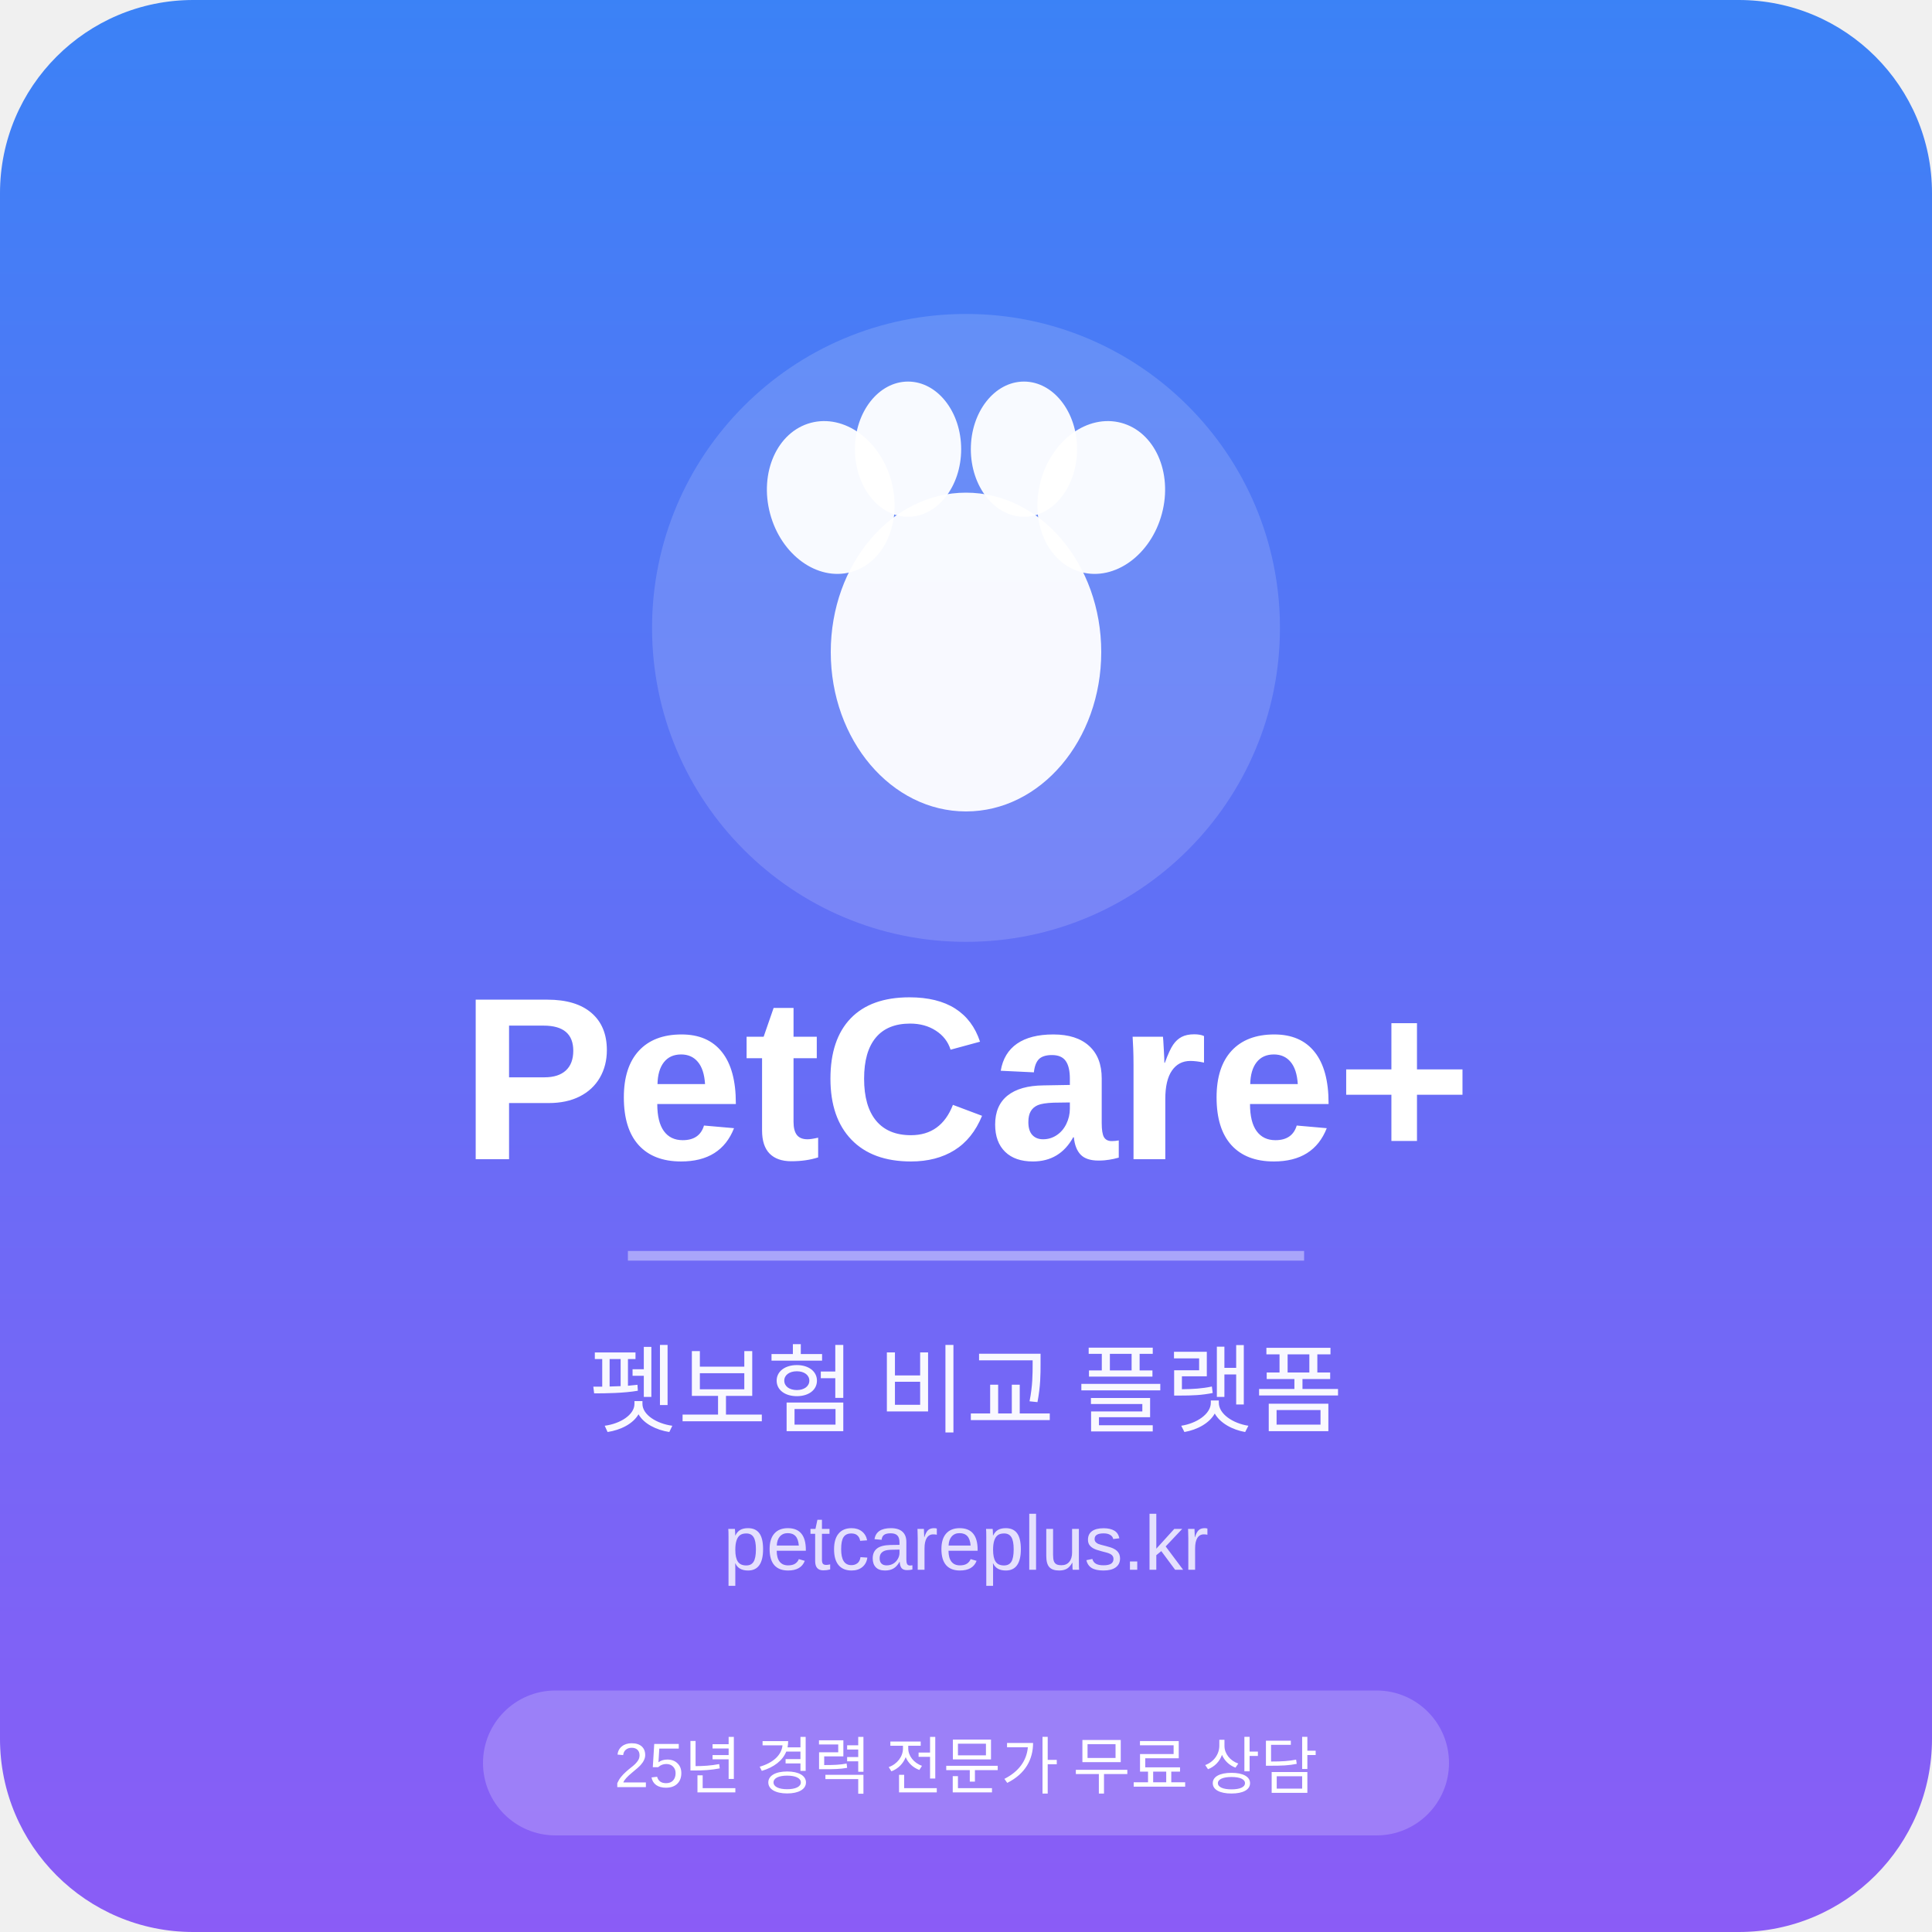
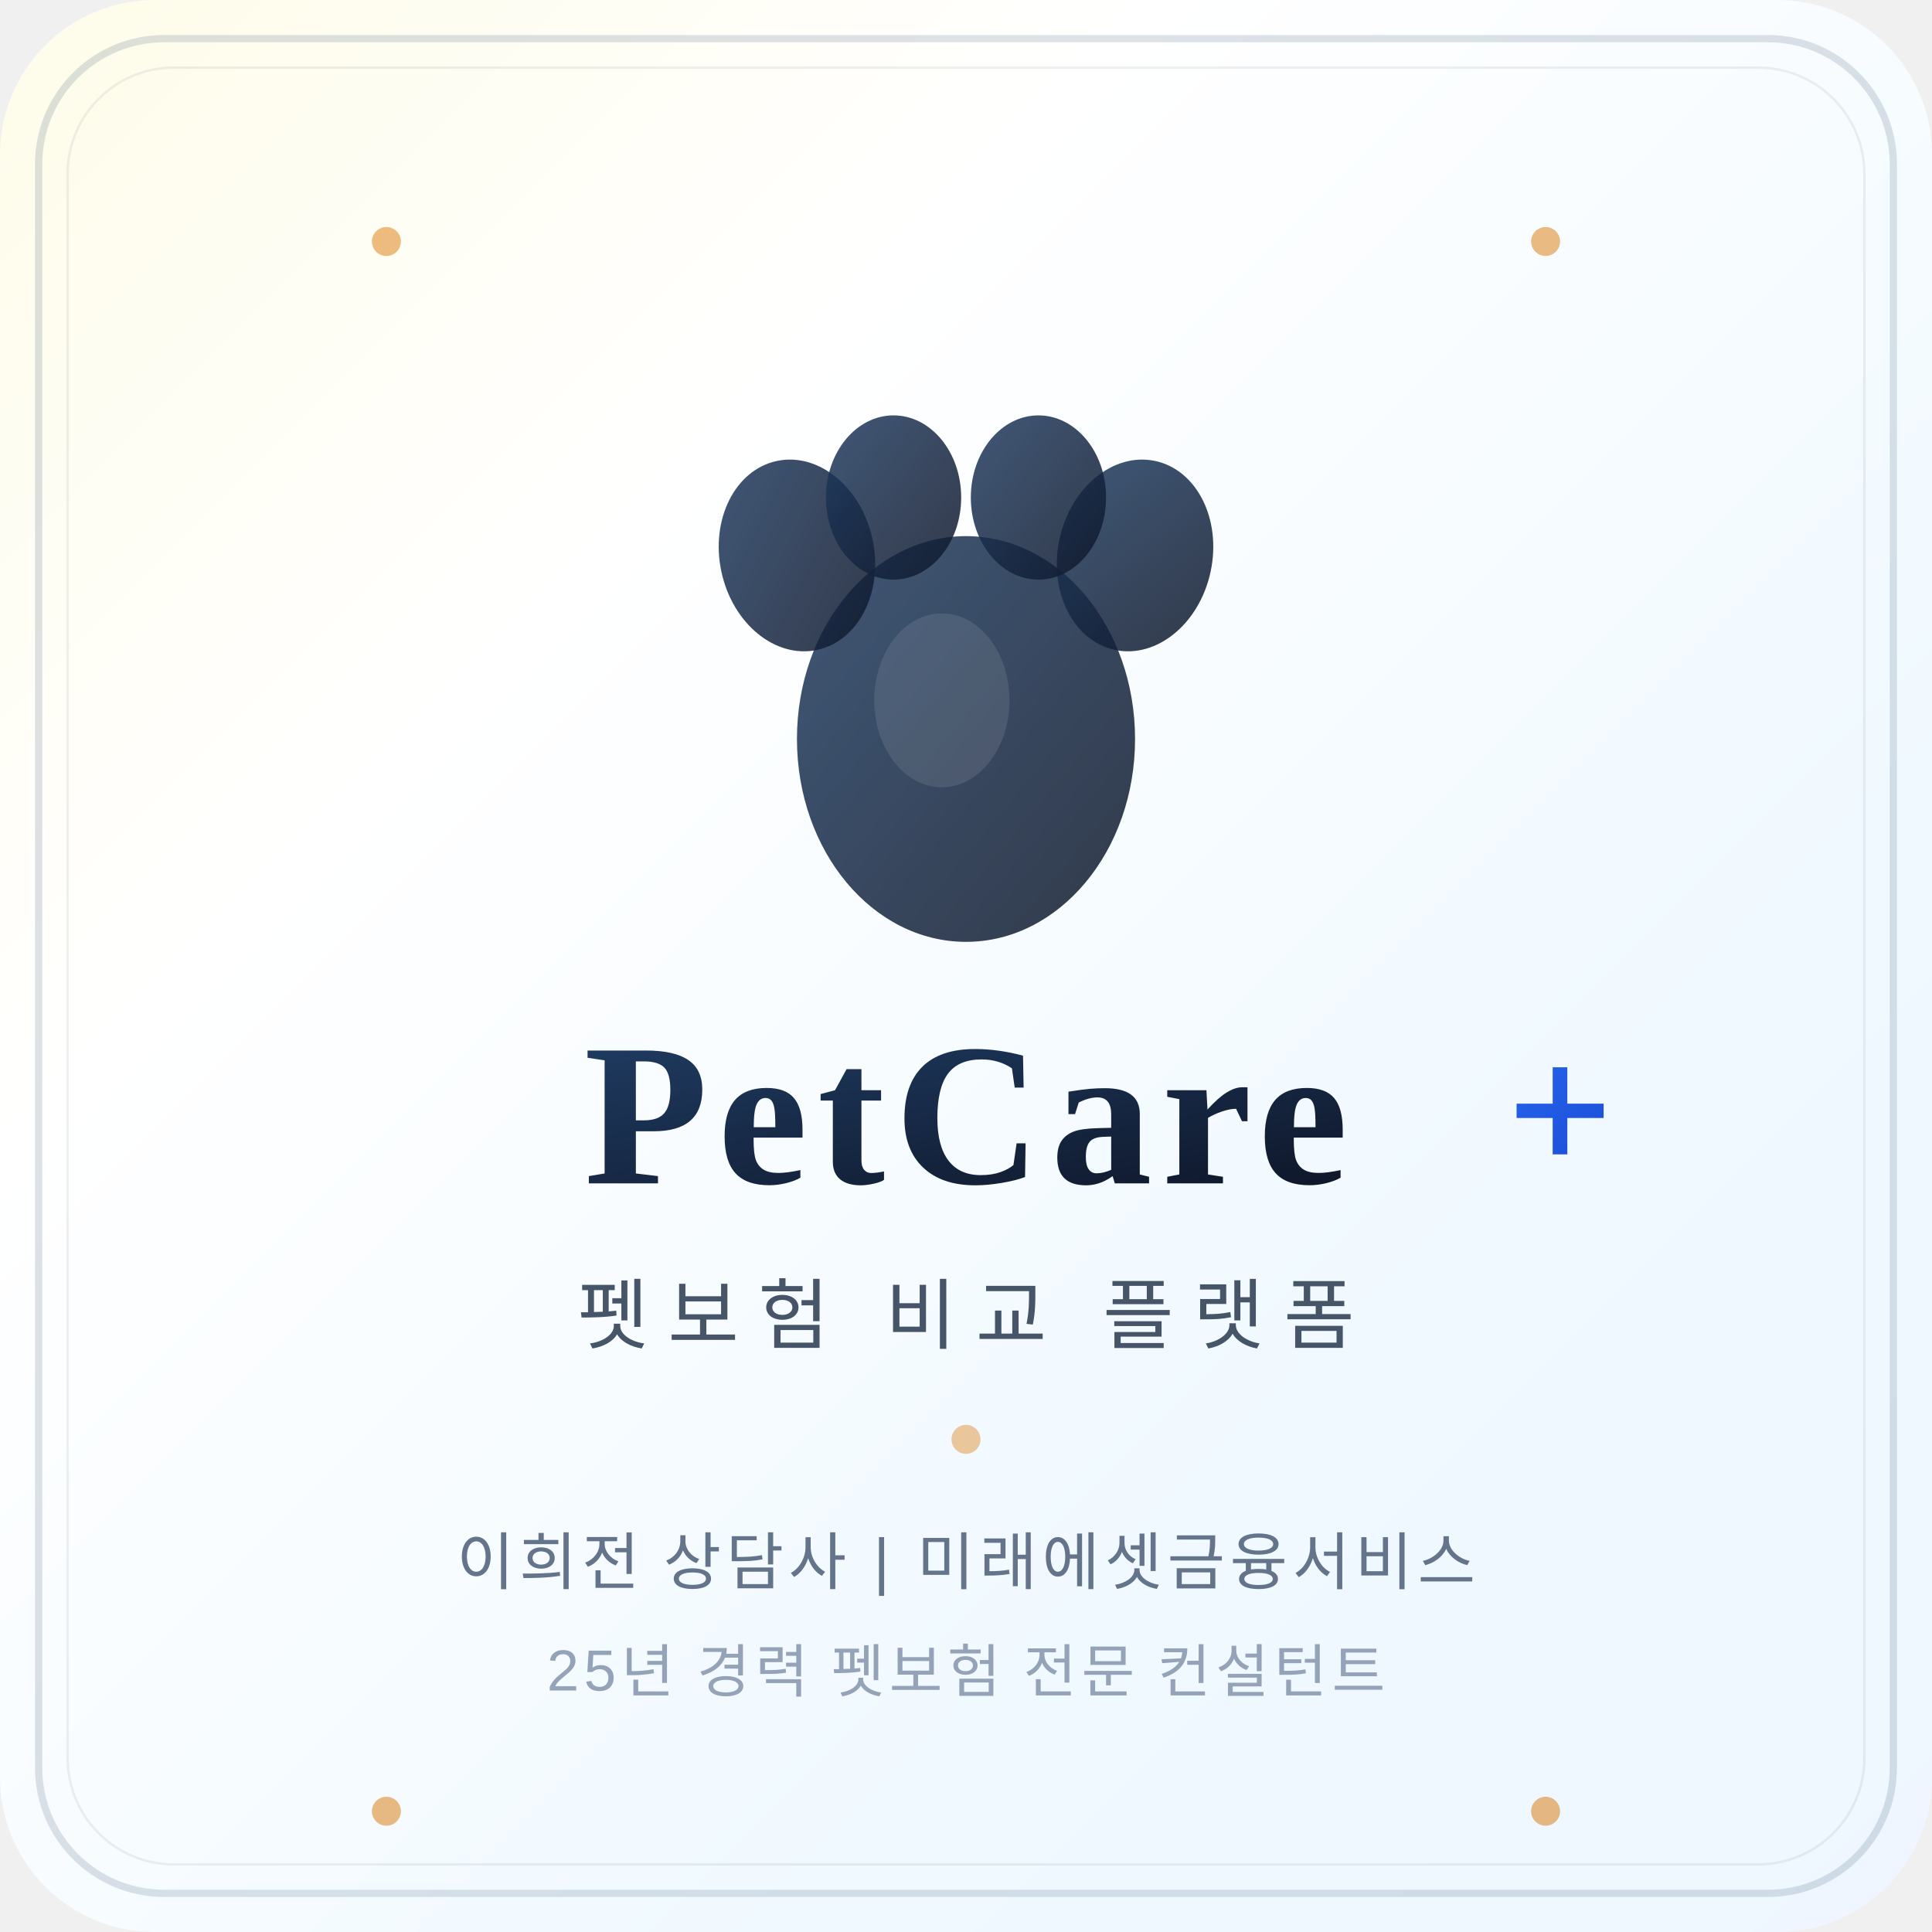
<svg xmlns="http://www.w3.org/2000/svg" width="400" height="400" viewBox="0 0 400 400">
  <defs>
-     <linearGradient id="bg3" x1="0%" y1="0%" x2="0%" y2="100%">
-       <stop offset="0%" style="stop-color:#3b82f6" />
-       <stop offset="100%" style="stop-color:#8b5cf6" />
+     <linearGradient id="bg3" x1="0%" y1="0%" x2="100%" y2="100%">
+       <stop offset="0%" style="stop-color:#fefce8" />
+       <stop offset="30%" style="stop-color:#ffffff" />
+       <stop offset="70%" style="stop-color:#f0f9ff" />
+       <stop offset="100%" style="stop-color:#eff6ff" />
    </linearGradient>
+     <linearGradient id="textGrad" x1="0%" y1="0%" x2="100%" y2="100%">
+       <stop offset="0%" style="stop-color:#1e3a5f" />
+       <stop offset="100%" style="stop-color:#0f172a" />
+     </linearGradient>
+     <linearGradient id="accentBlue" x1="0%" y1="0%" x2="100%" y2="100%">
+       <stop offset="0%" style="stop-color:#2563eb" />
+       <stop offset="100%" style="stop-color:#1d4ed8" />
+     </linearGradient>
+     <linearGradient id="warmGold" x1="0%" y1="0%" x2="100%" y2="0%">
+       <stop offset="0%" style="stop-color:#b45309" />
+       <stop offset="50%" style="stop-color:#d97706" />
+       <stop offset="100%" style="stop-color:#b45309" />
+     </linearGradient>
+     <filter id="softShadow">
+       <feDropShadow dx="0" dy="2" stdDeviation="3" flood-color="#1e3a5f" flood-opacity="0.15" />
+     </filter>
  </defs>
-   <rect width="400" height="400" rx="40" fill="url(#bg3)" />
-   <circle cx="200" cy="130" r="65" fill="rgba(255,255,255,0.15)" />
-   <g transform="translate(200, 125)">
-     <ellipse cx="0" cy="10" rx="28" ry="33" fill="white" opacity="0.95" />
-     <ellipse cx="-28" cy="-22" rx="13" ry="16" fill="white" opacity="0.95" transform="rotate(-15, -28, -22)" />
-     <ellipse cx="28" cy="-22" rx="13" ry="16" fill="white" opacity="0.95" transform="rotate(15, 28, -22)" />
-     <ellipse cx="-12" cy="-32" rx="11" ry="14" fill="white" opacity="0.95" />
-     <ellipse cx="12" cy="-32" rx="11" ry="14" fill="white" opacity="0.95" />
+   <rect width="400" height="400" rx="32" fill="url(#bg3)" />
+   <rect x="8" y="8" width="384" height="384" rx="26" fill="none" stroke="#1e3a5f" stroke-width="1.5" opacity="0.15" />
+   <rect x="14" y="14" width="372" height="372" rx="22" fill="none" stroke="#1e3a5f" stroke-width="0.5" opacity="0.08" />
+   <line x1="80" y1="50" x2="320" y2="50" stroke="url(#warmGold)" stroke-width="1.5" opacity="0.6" />
+   <circle cx="80" cy="50" r="3" fill="#d97706" opacity="0.5" />
+   <circle cx="320" cy="50" r="3" fill="#d97706" opacity="0.5" />
+   <g filter="softShadow" transform="translate(200, 145)">
+     <ellipse cx="0" cy="8" rx="35" ry="42" fill="url(#textGrad)" opacity="0.85" />
+     <ellipse cx="-35" cy="-30" rx="16" ry="20" fill="url(#textGrad)" opacity="0.85" transform="rotate(-12, -35, -30)" />
+     <ellipse cx="35" cy="-30" rx="16" ry="20" fill="url(#textGrad)" opacity="0.85" transform="rotate(12, 35, -30)" />
+     <ellipse cx="-15" cy="-42" rx="14" ry="17" fill="url(#textGrad)" opacity="0.85" />
+     <ellipse cx="15" cy="-42" rx="14" ry="17" fill="url(#textGrad)" opacity="0.85" />
+     <ellipse cx="-5" cy="0" rx="14" ry="18" fill="rgba(255,255,255,0.1)" />
  </g>
-   <text x="200" y="240" text-anchor="middle" font-family="Arial, sans-serif" font-size="48" font-weight="bold" fill="white">PetCare+</text>
-   <line x1="130" y1="260" x2="270" y2="260" stroke="rgba(255,255,255,0.4)" stroke-width="2" />
-   <text x="200" y="295" text-anchor="middle" font-family="Arial, sans-serif" font-size="20" fill="rgba(255,255,255,0.95)">펫보험 비교 플랫폼</text>
-   <text x="200" y="325" text-anchor="middle" font-family="Arial, sans-serif" font-size="16" fill="rgba(255,255,255,0.8)">petcareplus.kr</text>
-   <rect x="100" y="350" width="200" height="30" rx="15" fill="rgba(255,255,255,0.2)" />
-   <text x="200" y="370" text-anchor="middle" font-family="Arial, sans-serif" font-size="13" fill="white">25년 경력 전문가 무료 상담</text>
+   <text x="200" y="245" text-anchor="middle" font-family="'Georgia', 'Times New Roman', serif" font-size="42" font-weight="bold" fill="url(#textGrad)" letter-spacing="2">PetCare</text>
+   <text x="323" y="245" text-anchor="middle" font-family="'Georgia', serif" font-size="42" font-weight="bold" fill="url(#accentBlue)">+</text>
+   <text x="200" y="278" text-anchor="middle" font-family="Arial, sans-serif" font-size="16" fill="#475569" letter-spacing="4">펫보험 비교 플랫폼</text>
+   <line x1="120" y1="298" x2="280" y2="298" stroke="url(#warmGold)" stroke-width="1" opacity="0.5" />
+   <circle cx="200" cy="298" r="3" fill="#d97706" opacity="0.4" />
+   <text x="200" y="328" text-anchor="middle" font-family="Arial, sans-serif" font-size="13" fill="#64748b" letter-spacing="1">이희전 상담사 | 미래에셋금융서비스</text>
+   <text x="200" y="350" text-anchor="middle" font-family="Arial, sans-serif" font-size="12" fill="#94a3b8" letter-spacing="1">25년 경력 펫보험 전문 컨설턴트</text>
+   <line x1="80" y1="375" x2="320" y2="375" stroke="url(#warmGold)" stroke-width="1.5" opacity="0.6" />
+   <circle cx="80" cy="375" r="3" fill="#d97706" opacity="0.5" />
+   <circle cx="320" cy="375" r="3" fill="#d97706" opacity="0.5" />
</svg>
